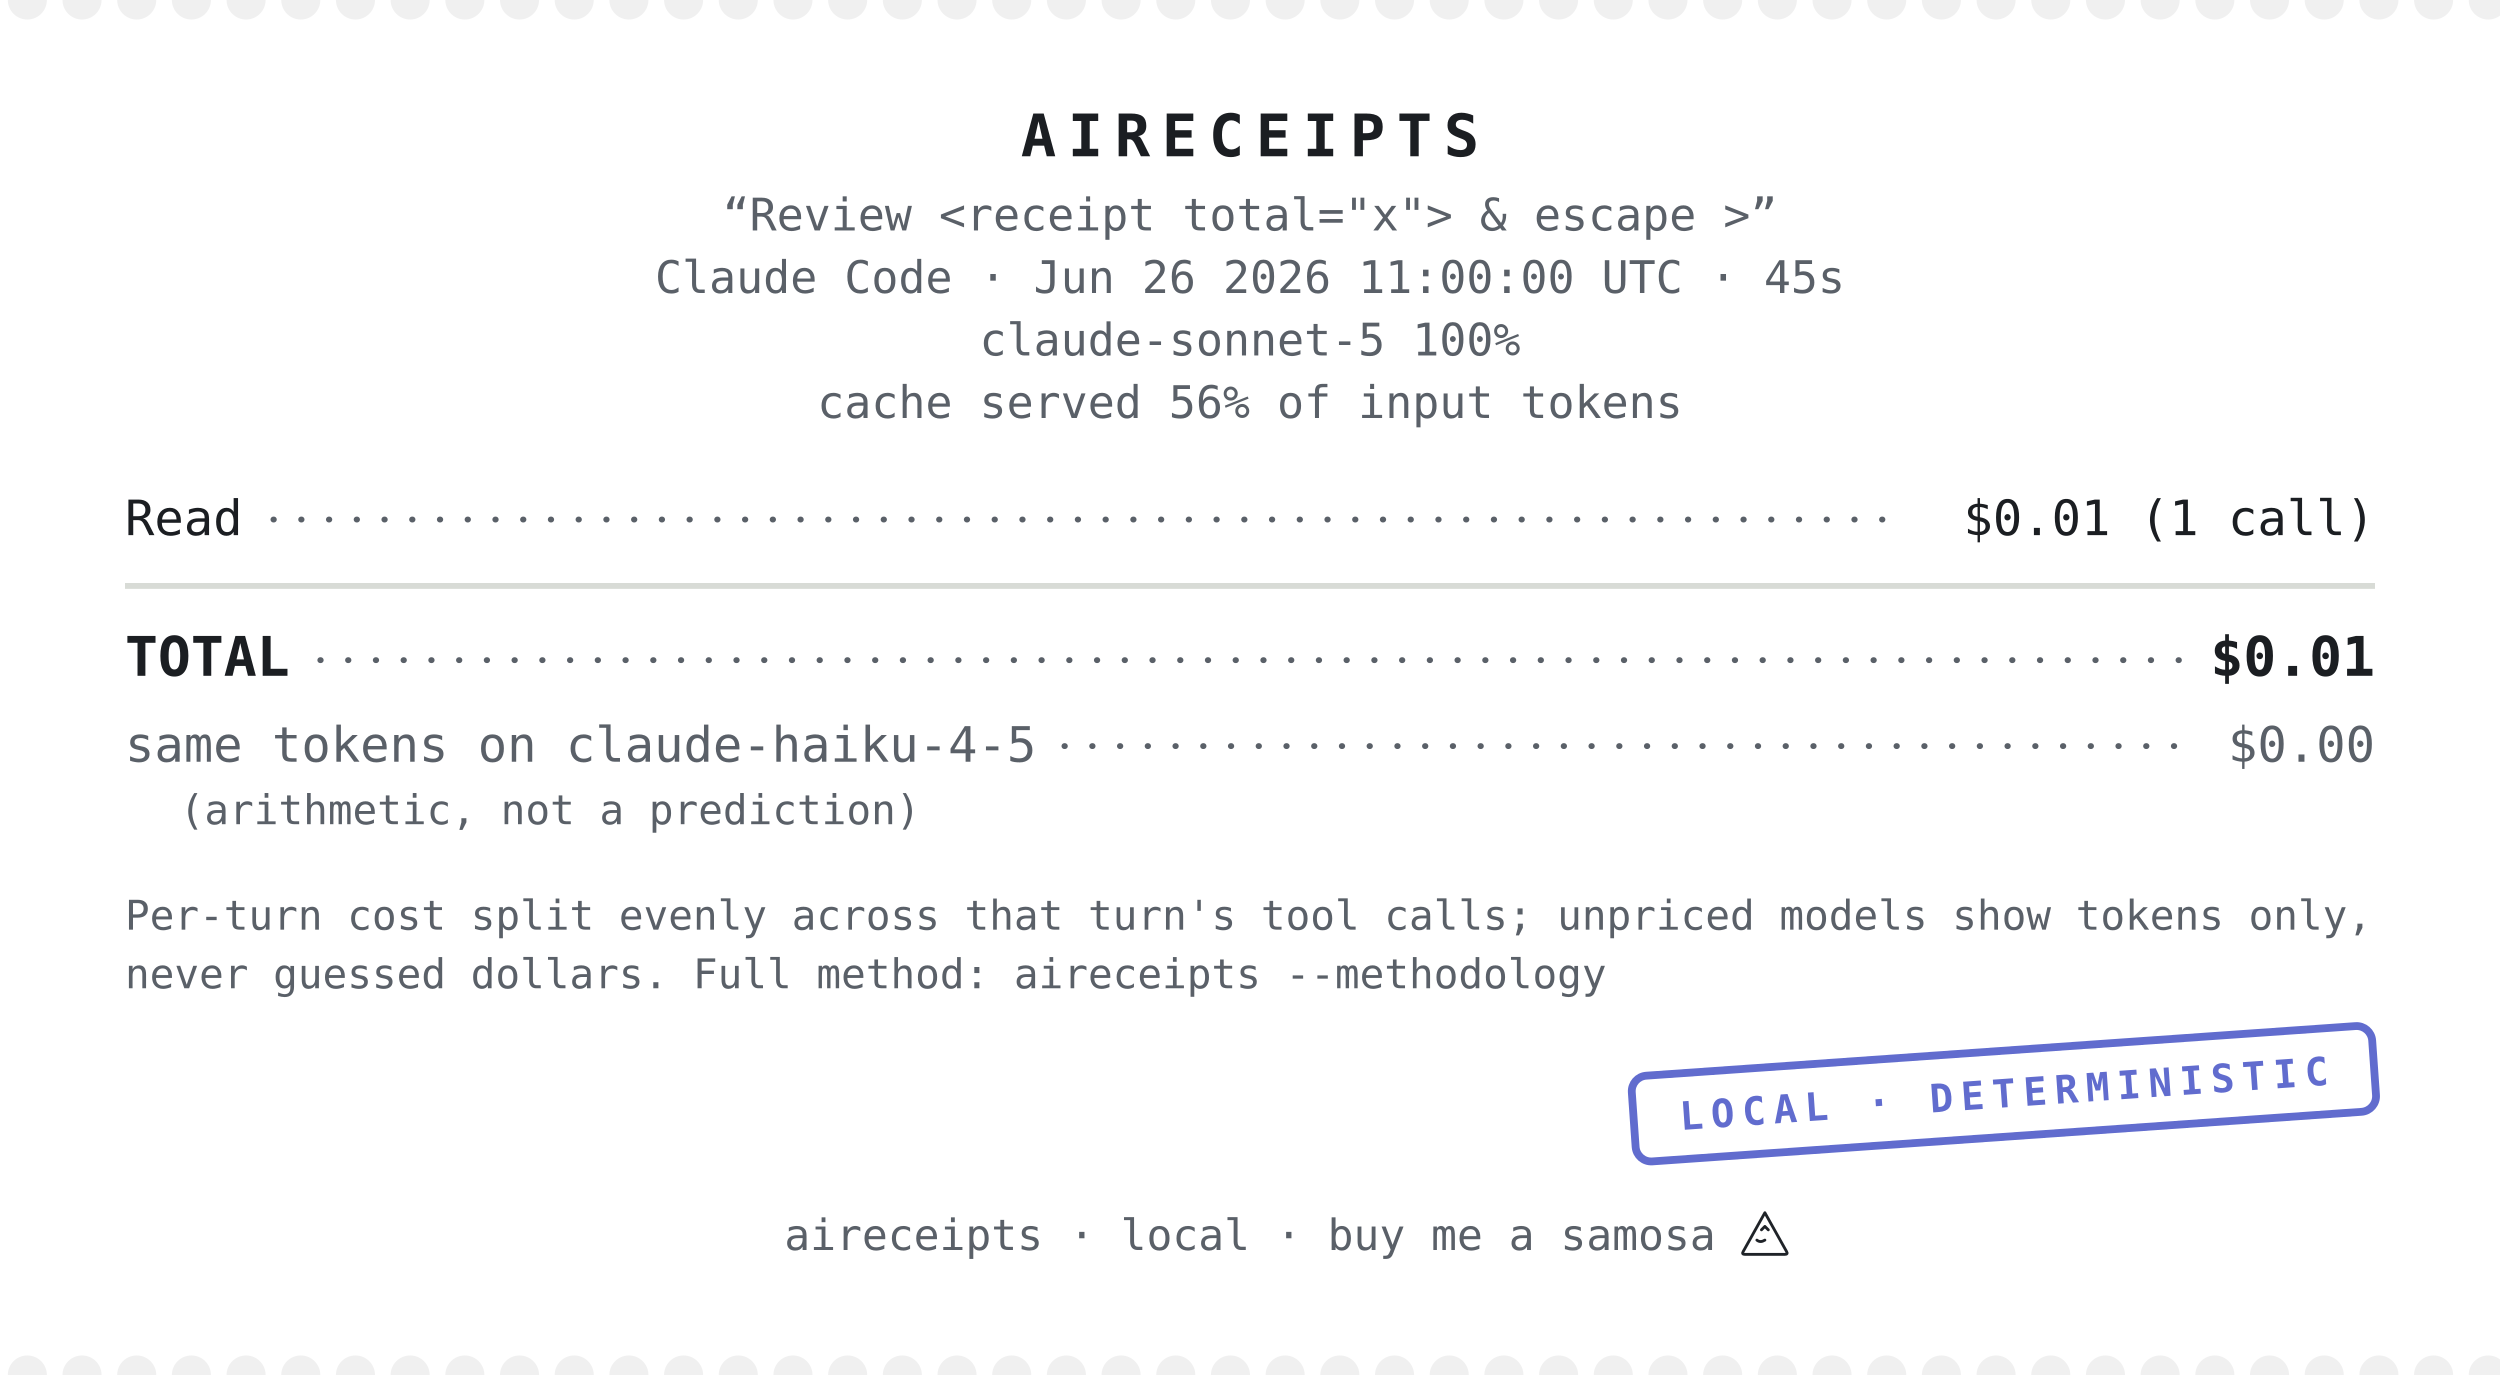
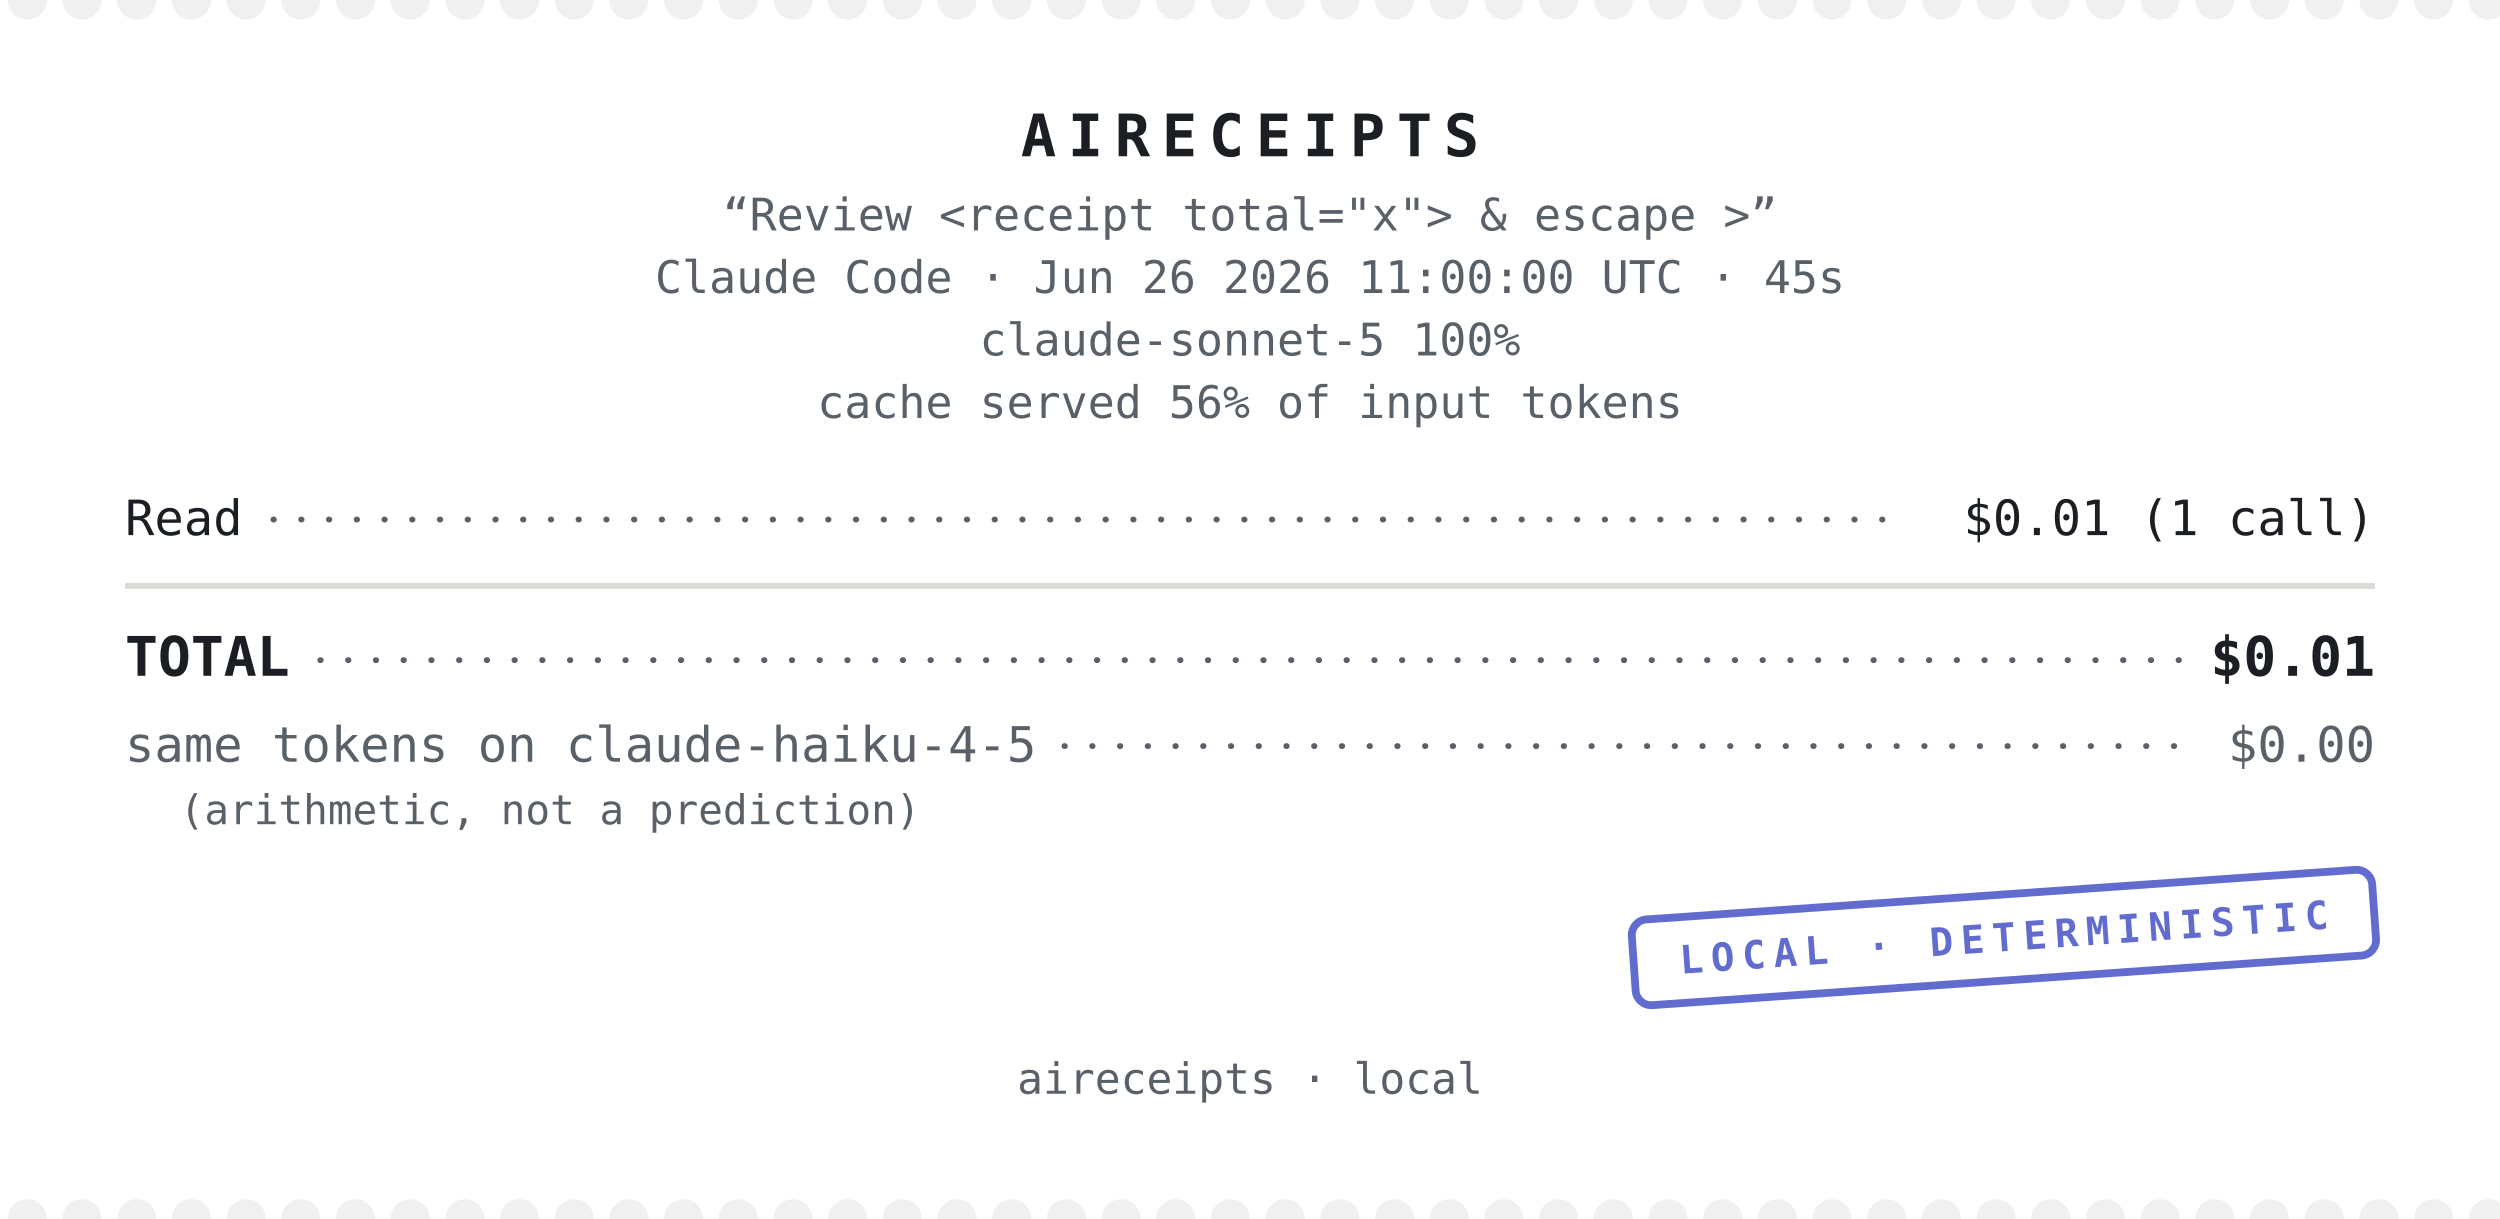
- <svg xmlns="http://www.w3.org/2000/svg" width="640" height="352" viewBox="0 0 640 352" font-family="&quot;SF Mono&quot;,&quot;Cascadia Code&quot;,&quot;JetBrains Mono&quot;,Menlo,Consolas,monospace" role="img" aria-label="aireceipts cost receipt">
+ <svg xmlns="http://www.w3.org/2000/svg" width="640" height="312" viewBox="0 0 640 312" font-family="&quot;SF Mono&quot;,&quot;Cascadia Code&quot;,&quot;JetBrains Mono&quot;,Menlo,Consolas,monospace" role="img" aria-label="aireceipts cost receipt">
  <g transform="translate(0 0)">
    <defs>
-       <mask id="perf-0" maskUnits="userSpaceOnUse" x="-5" y="-5" width="650" height="362">
-         <rect x="0" y="0" width="640" height="352" fill="#FFFFFF" />
+       <mask id="perf-0" maskUnits="userSpaceOnUse" x="-5" y="-5" width="650" height="322">
+         <rect x="0" y="0" width="640" height="312" fill="#FFFFFF" />
        <g class="perf-top">
          <circle cx="7" cy="0" r="5" fill="#000000" />
          <circle cx="21" cy="0" r="5" fill="#000000" />
          <circle cx="35" cy="0" r="5" fill="#000000" />
          <circle cx="49" cy="0" r="5" fill="#000000" />
          <circle cx="63" cy="0" r="5" fill="#000000" />
          <circle cx="77" cy="0" r="5" fill="#000000" />
          <circle cx="91" cy="0" r="5" fill="#000000" />
          <circle cx="105" cy="0" r="5" fill="#000000" />
          <circle cx="119" cy="0" r="5" fill="#000000" />
          <circle cx="133" cy="0" r="5" fill="#000000" />
          <circle cx="147" cy="0" r="5" fill="#000000" />
          <circle cx="161" cy="0" r="5" fill="#000000" />
          <circle cx="175" cy="0" r="5" fill="#000000" />
          <circle cx="189" cy="0" r="5" fill="#000000" />
          <circle cx="203" cy="0" r="5" fill="#000000" />
          <circle cx="217" cy="0" r="5" fill="#000000" />
          <circle cx="231" cy="0" r="5" fill="#000000" />
          <circle cx="245" cy="0" r="5" fill="#000000" />
          <circle cx="259" cy="0" r="5" fill="#000000" />
          <circle cx="273" cy="0" r="5" fill="#000000" />
          <circle cx="287" cy="0" r="5" fill="#000000" />
          <circle cx="301" cy="0" r="5" fill="#000000" />
          <circle cx="315" cy="0" r="5" fill="#000000" />
          <circle cx="329" cy="0" r="5" fill="#000000" />
          <circle cx="343" cy="0" r="5" fill="#000000" />
          <circle cx="357" cy="0" r="5" fill="#000000" />
          <circle cx="371" cy="0" r="5" fill="#000000" />
          <circle cx="385" cy="0" r="5" fill="#000000" />
          <circle cx="399" cy="0" r="5" fill="#000000" />
          <circle cx="413" cy="0" r="5" fill="#000000" />
          <circle cx="427" cy="0" r="5" fill="#000000" />
          <circle cx="441" cy="0" r="5" fill="#000000" />
          <circle cx="455" cy="0" r="5" fill="#000000" />
          <circle cx="469" cy="0" r="5" fill="#000000" />
          <circle cx="483" cy="0" r="5" fill="#000000" />
          <circle cx="497" cy="0" r="5" fill="#000000" />
          <circle cx="511" cy="0" r="5" fill="#000000" />
          <circle cx="525" cy="0" r="5" fill="#000000" />
          <circle cx="539" cy="0" r="5" fill="#000000" />
          <circle cx="553" cy="0" r="5" fill="#000000" />
          <circle cx="567" cy="0" r="5" fill="#000000" />
          <circle cx="581" cy="0" r="5" fill="#000000" />
          <circle cx="595" cy="0" r="5" fill="#000000" />
          <circle cx="609" cy="0" r="5" fill="#000000" />
          <circle cx="623" cy="0" r="5" fill="#000000" />
          <circle cx="637" cy="0" r="5" fill="#000000" />
        </g>
        <g class="perf-bottom">
-           <circle cx="7" cy="352" r="5" fill="#000000" />
-           <circle cx="21" cy="352" r="5" fill="#000000" />
-           <circle cx="35" cy="352" r="5" fill="#000000" />
-           <circle cx="49" cy="352" r="5" fill="#000000" />
-           <circle cx="63" cy="352" r="5" fill="#000000" />
-           <circle cx="77" cy="352" r="5" fill="#000000" />
-           <circle cx="91" cy="352" r="5" fill="#000000" />
-           <circle cx="105" cy="352" r="5" fill="#000000" />
-           <circle cx="119" cy="352" r="5" fill="#000000" />
-           <circle cx="133" cy="352" r="5" fill="#000000" />
-           <circle cx="147" cy="352" r="5" fill="#000000" />
-           <circle cx="161" cy="352" r="5" fill="#000000" />
-           <circle cx="175" cy="352" r="5" fill="#000000" />
-           <circle cx="189" cy="352" r="5" fill="#000000" />
-           <circle cx="203" cy="352" r="5" fill="#000000" />
-           <circle cx="217" cy="352" r="5" fill="#000000" />
-           <circle cx="231" cy="352" r="5" fill="#000000" />
-           <circle cx="245" cy="352" r="5" fill="#000000" />
-           <circle cx="259" cy="352" r="5" fill="#000000" />
-           <circle cx="273" cy="352" r="5" fill="#000000" />
-           <circle cx="287" cy="352" r="5" fill="#000000" />
-           <circle cx="301" cy="352" r="5" fill="#000000" />
-           <circle cx="315" cy="352" r="5" fill="#000000" />
-           <circle cx="329" cy="352" r="5" fill="#000000" />
-           <circle cx="343" cy="352" r="5" fill="#000000" />
-           <circle cx="357" cy="352" r="5" fill="#000000" />
-           <circle cx="371" cy="352" r="5" fill="#000000" />
-           <circle cx="385" cy="352" r="5" fill="#000000" />
-           <circle cx="399" cy="352" r="5" fill="#000000" />
-           <circle cx="413" cy="352" r="5" fill="#000000" />
-           <circle cx="427" cy="352" r="5" fill="#000000" />
-           <circle cx="441" cy="352" r="5" fill="#000000" />
-           <circle cx="455" cy="352" r="5" fill="#000000" />
-           <circle cx="469" cy="352" r="5" fill="#000000" />
-           <circle cx="483" cy="352" r="5" fill="#000000" />
-           <circle cx="497" cy="352" r="5" fill="#000000" />
-           <circle cx="511" cy="352" r="5" fill="#000000" />
-           <circle cx="525" cy="352" r="5" fill="#000000" />
-           <circle cx="539" cy="352" r="5" fill="#000000" />
-           <circle cx="553" cy="352" r="5" fill="#000000" />
-           <circle cx="567" cy="352" r="5" fill="#000000" />
-           <circle cx="581" cy="352" r="5" fill="#000000" />
-           <circle cx="595" cy="352" r="5" fill="#000000" />
-           <circle cx="609" cy="352" r="5" fill="#000000" />
-           <circle cx="623" cy="352" r="5" fill="#000000" />
-           <circle cx="637" cy="352" r="5" fill="#000000" />
+           <circle cx="7" cy="312" r="5" fill="#000000" />
+           <circle cx="21" cy="312" r="5" fill="#000000" />
+           <circle cx="35" cy="312" r="5" fill="#000000" />
+           <circle cx="49" cy="312" r="5" fill="#000000" />
+           <circle cx="63" cy="312" r="5" fill="#000000" />
+           <circle cx="77" cy="312" r="5" fill="#000000" />
+           <circle cx="91" cy="312" r="5" fill="#000000" />
+           <circle cx="105" cy="312" r="5" fill="#000000" />
+           <circle cx="119" cy="312" r="5" fill="#000000" />
+           <circle cx="133" cy="312" r="5" fill="#000000" />
+           <circle cx="147" cy="312" r="5" fill="#000000" />
+           <circle cx="161" cy="312" r="5" fill="#000000" />
+           <circle cx="175" cy="312" r="5" fill="#000000" />
+           <circle cx="189" cy="312" r="5" fill="#000000" />
+           <circle cx="203" cy="312" r="5" fill="#000000" />
+           <circle cx="217" cy="312" r="5" fill="#000000" />
+           <circle cx="231" cy="312" r="5" fill="#000000" />
+           <circle cx="245" cy="312" r="5" fill="#000000" />
+           <circle cx="259" cy="312" r="5" fill="#000000" />
+           <circle cx="273" cy="312" r="5" fill="#000000" />
+           <circle cx="287" cy="312" r="5" fill="#000000" />
+           <circle cx="301" cy="312" r="5" fill="#000000" />
+           <circle cx="315" cy="312" r="5" fill="#000000" />
+           <circle cx="329" cy="312" r="5" fill="#000000" />
+           <circle cx="343" cy="312" r="5" fill="#000000" />
+           <circle cx="357" cy="312" r="5" fill="#000000" />
+           <circle cx="371" cy="312" r="5" fill="#000000" />
+           <circle cx="385" cy="312" r="5" fill="#000000" />
+           <circle cx="399" cy="312" r="5" fill="#000000" />
+           <circle cx="413" cy="312" r="5" fill="#000000" />
+           <circle cx="427" cy="312" r="5" fill="#000000" />
+           <circle cx="441" cy="312" r="5" fill="#000000" />
+           <circle cx="455" cy="312" r="5" fill="#000000" />
+           <circle cx="469" cy="312" r="5" fill="#000000" />
+           <circle cx="483" cy="312" r="5" fill="#000000" />
+           <circle cx="497" cy="312" r="5" fill="#000000" />
+           <circle cx="511" cy="312" r="5" fill="#000000" />
+           <circle cx="525" cy="312" r="5" fill="#000000" />
+           <circle cx="539" cy="312" r="5" fill="#000000" />
+           <circle cx="553" cy="312" r="5" fill="#000000" />
+           <circle cx="567" cy="312" r="5" fill="#000000" />
+           <circle cx="581" cy="312" r="5" fill="#000000" />
+           <circle cx="595" cy="312" r="5" fill="#000000" />
+           <circle cx="609" cy="312" r="5" fill="#000000" />
+           <circle cx="623" cy="312" r="5" fill="#000000" />
+           <circle cx="637" cy="312" r="5" fill="#000000" />
        </g>
      </mask>
    </defs>
-     <rect x="0" y="0" width="640" height="352" fill="#FFFFFF" mask="url(#perf-0)" />
+     <rect x="0" y="0" width="640" height="312" fill="#FFFFFF" mask="url(#perf-0)" />
    <text x="320" y="40" font-size="15" fill="#1B1E22" text-anchor="middle" font-weight="700" letter-spacing="3">AIRECEIPTS</text>
    <text x="320" y="59" font-size="11.5" fill="#5A6068" text-anchor="middle">“Review &lt;receipt total="x"&gt; &amp; escape &gt;”</text>
    <text x="320" y="75" font-size="11.5" fill="#5A6068" text-anchor="middle">Claude Code · Jun 26 2026 11:00:00 UTC · 45s</text>
    <text x="320" y="91" font-size="11.5" fill="#5A6068" text-anchor="middle">claude-sonnet-5 100%</text>
    <text x="320" y="107" font-size="11.5" fill="#5A6068" text-anchor="middle">cache served 56% of input tokens</text>
    <text x="32" y="137" font-size="12.5" fill="#1B1E22" text-anchor="start">Read</text>
    <text x="608" y="137" font-size="12.5" fill="#1B1E22" text-anchor="end">$0.01  (1 call)</text>
    <line x1="70" y1="133" x2="487.5" y2="133" stroke="#5A6068" stroke-width="1.5" stroke-linecap="round" stroke-dasharray="0.1 7" />
    <line x1="32" y1="150" x2="608" y2="150" stroke="#D8DBD6" stroke-width="1.5" />
    <text x="32" y="173" font-size="14" fill="#1B1E22" text-anchor="start" font-weight="700">TOTAL</text>
    <text x="608" y="173" font-size="14" fill="#1B1E22" text-anchor="end" font-weight="700">$0.01</text>
    <line x1="82" y1="169" x2="558" y2="169" stroke="#5A6068" stroke-width="1.5" stroke-linecap="round" stroke-dasharray="0.1 7" />
    <text x="32" y="195" font-size="12.5" fill="#5A6068" text-anchor="start" font-weight="400">same tokens on claude-haiku-4-5</text>
    <text x="608" y="195" font-size="12.5" fill="#5A6068" text-anchor="end" font-weight="400">$0.00</text>
    <line x1="272.5" y1="191" x2="562.5" y2="191" stroke="#5A6068" stroke-width="1.5" stroke-linecap="round" stroke-dasharray="0.1 7" />
    <text x="46" y="211" font-size="10.5" fill="#5A6068" text-anchor="start">(arithmetic, not a prediction)</text>
-     <text x="32" y="238" font-size="10.5" fill="#5A6068" text-anchor="start">Per-turn cost split evenly across that turn's tool calls; unpriced models show tokens only,</text>
-     <text x="32" y="253" font-size="10.5" fill="#5A6068" text-anchor="start">never guessed dollars. Full method: aireceipts --methodology</text>
-     <g class="stamp" opacity="0.8" transform="rotate(-4 513 280)">
-       <rect x="418" y="269" width="190" height="22" rx="4" fill="none" stroke="#3947C2" stroke-width="2" />
-       <text x="513" y="283.5" font-size="10" fill="#3947C2" text-anchor="middle" font-weight="700" letter-spacing="2">LOCAL · DETERMINISTIC</text>
+     <g class="stamp" opacity="0.8" transform="rotate(-4 513 240)">
+       <rect x="418" y="229" width="190" height="22" rx="4" fill="none" stroke="#3947C2" stroke-width="2" />
+       <text x="513" y="243.5" font-size="10" fill="#3947C2" text-anchor="middle" font-weight="700" letter-spacing="2">LOCAL · DETERMINISTIC</text>
    </g>
-     <text x="320" y="320" font-size="11" fill="#5A6068" text-anchor="middle">aireceipts · local · buy me a samosa</text>
-     <g transform="translate(444.8 309) scale(0.292)" fill="none" stroke="#1f2328" stroke-width="2.5" stroke-linejoin="round" stroke-linecap="round">
-       <path d="M24 5 L43 39 Q44.5 41.5 41.5 41.5 H6.5 Q3.5 41.5 5 39 Z" />
-       <path d="M17 29 q3 2.5 7 0" />
-       <path d="M21 20 l3 -3 3 3" />
-     </g>
+     <text x="320" y="280" font-size="11" fill="#5A6068" text-anchor="middle">aireceipts · local</text>
  </g>
</svg>
